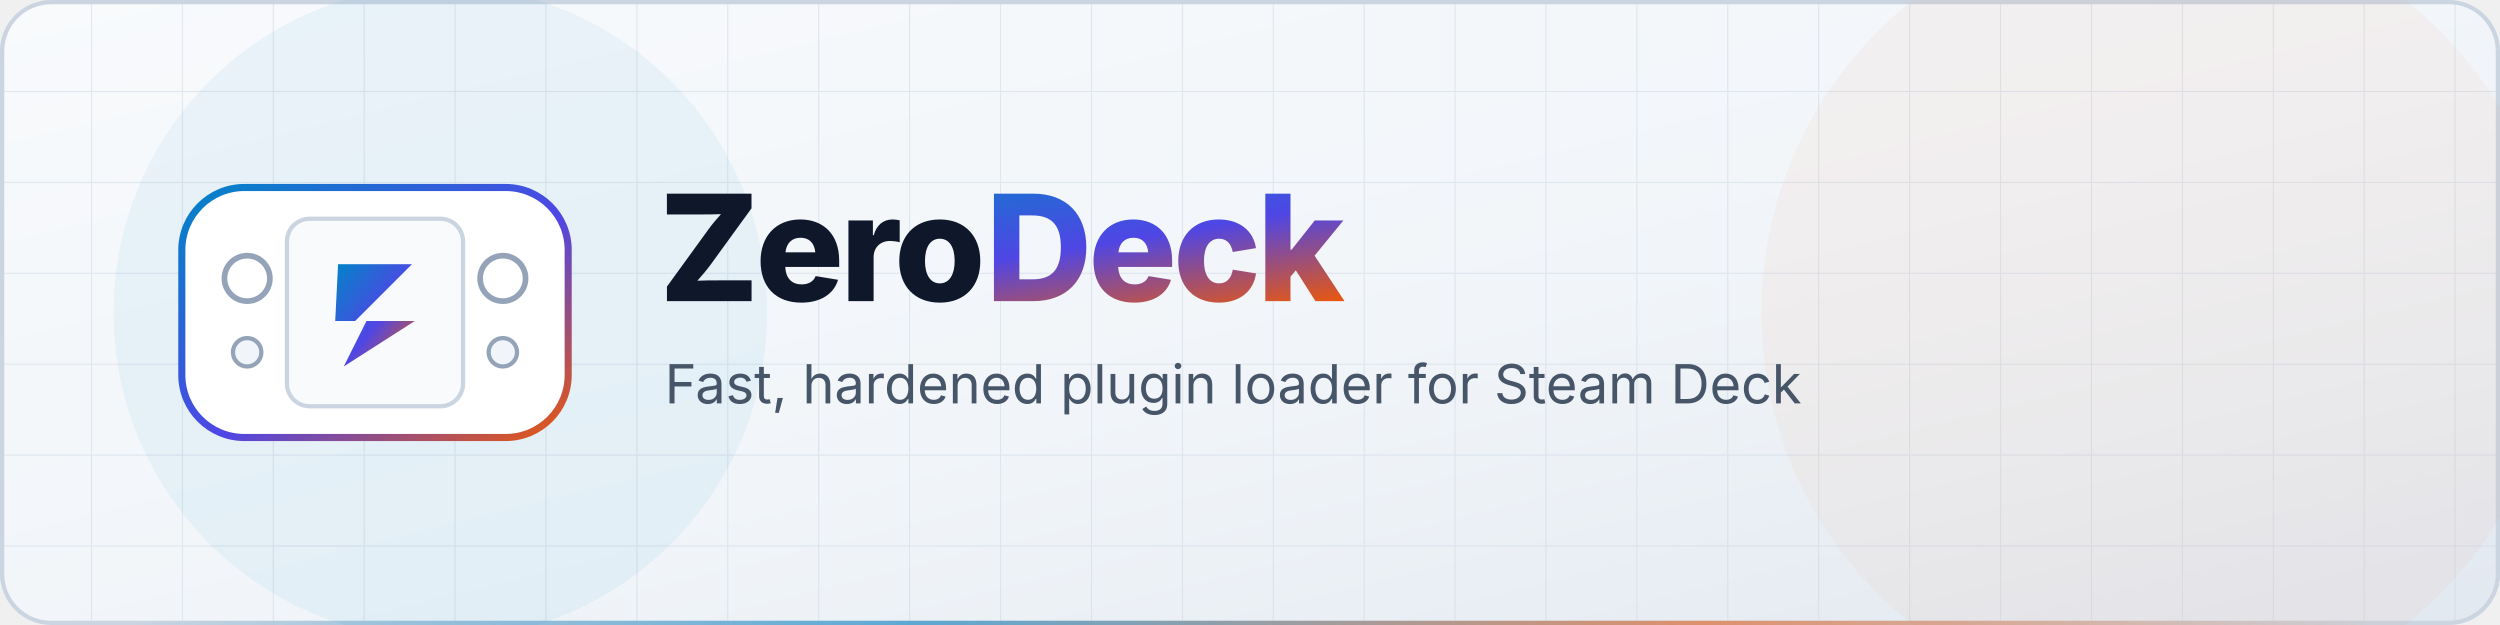
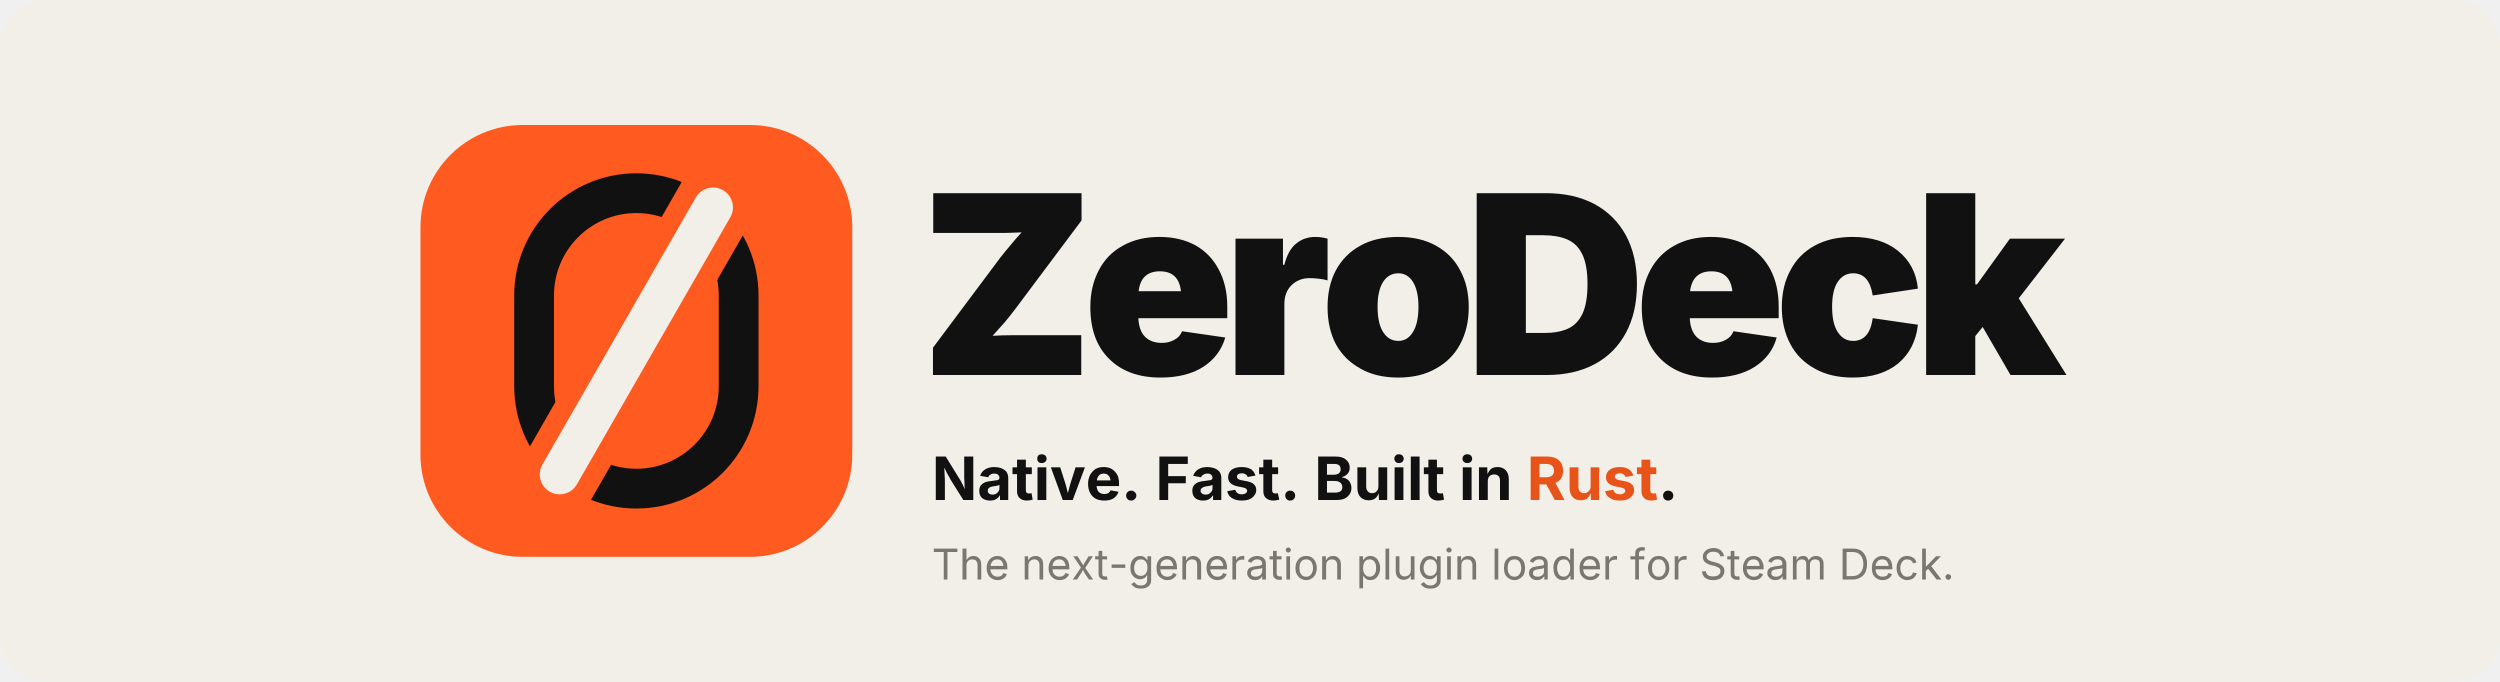
- <svg xmlns="http://www.w3.org/2000/svg" viewBox="0 0 880 220" width="880" height="220" role="img" aria-label="ZeroDeck — fast, hardened plugin loader for Steam Deck">
-   <defs>
-     <linearGradient id="bg-light" x1="0%" y1="0%" x2="100%" y2="100%">
-       <stop offset="0%" stop-color="#F8FAFC" />
-       <stop offset="55%" stop-color="#F1F5F9" />
-       <stop offset="100%" stop-color="#E2E8F0" />
-     </linearGradient>
-     <linearGradient id="accent-grad-light" x1="0%" y1="0%" x2="100%" y2="100%">
-       <stop offset="0%" stop-color="#0284C7" />
-       <stop offset="55%" stop-color="#4F46E5" />
-       <stop offset="100%" stop-color="#EA580C" />
-     </linearGradient>
-     <linearGradient id="glow-line-light" x1="0%" y1="0%" x2="100%" y2="0%">
-       <stop offset="0%" stop-color="#0284C7" stop-opacity="0" />
-       <stop offset="35%" stop-color="#0284C7" stop-opacity="0.55" />
-       <stop offset="70%" stop-color="#EA580C" stop-opacity="0.55" />
-       <stop offset="100%" stop-color="#EA580C" stop-opacity="0" />
-     </linearGradient>
-     <pattern id="grid-light" width="32" height="32" patternUnits="userSpaceOnUse">
-       <path d="M 32 0 L 0 0 0 32" fill="none" stroke="#CBD5E1" stroke-width="0.8" opacity="0.5" />
-     </pattern>
-   </defs>
-   <rect width="880" height="220" rx="18" fill="url(#bg-light)" />
-   <rect width="880" height="220" rx="18" fill="url(#grid-light)" />
-   <rect x="0.75" y="0.75" width="878.5" height="218.5" rx="17.25" fill="none" stroke="#CBD5E1" stroke-width="1.5" />
-   <circle cx="155" cy="110" r="115" fill="#0284C7" opacity="0.06" />
-   <circle cx="760" cy="110" r="140" fill="#EA580C" opacity="0.04" />
-   <g transform="translate(64, 52)">
-     <rect x="0" y="14" width="136" height="88" rx="22" fill="#FFFFFF" stroke="url(#accent-grad-light)" stroke-width="2.5" />
-     <circle cx="23" cy="46" r="8" fill="none" stroke="#94A3B8" stroke-width="2" />
-     <circle cx="23" cy="72" r="5" fill="#F1F5F9" stroke="#94A3B8" stroke-width="1.5" />
-     <circle cx="113" cy="46" r="8" fill="none" stroke="#94A3B8" stroke-width="2" />
-     <circle cx="113" cy="72" r="5" fill="#F1F5F9" stroke="#94A3B8" stroke-width="1.5" />
-     <rect x="37" y="25" width="62" height="66" rx="8" fill="#F8FAFC" stroke="#CBD5E1" stroke-width="1.5" />
-     <path d="M 55 41 L 81 41 L 61 61 L 82 61 L 57 77 L 65 61 L 54 61 Z" fill="url(#accent-grad-light)" />
+ <svg xmlns="http://www.w3.org/2000/svg" viewBox="0 0 880 240" width="880" height="240" role="img" aria-label="ZeroDeck — Native. Fast. Built in Rust. The next-generation plugin loader for Steam Deck.">
+   <rect width="880" height="240" rx="16" fill="#F2EFE8" />
+   <g transform="translate(148 44) scale(1)">
+     <mask id="zd-light-gap" maskUnits="userSpaceOnUse" x="0" y="0" width="152" height="152">
+       <rect width="152" height="152" fill="#fff" />
+       <line x1="107" y1="22" x2="45" y2="130" stroke="#000" stroke-width="28" stroke-linecap="round" />
+     </mask>
+     <rect width="152" height="152" rx="36" fill="#FF5A1F" />
+     <rect x="40" y="24" width="72" height="104" rx="36" fill="none" stroke="#111111" stroke-width="14" mask="url(#zd-light-gap)" />
+     <line x1="103" y1="29" x2="49" y2="123" stroke="#F2EFE8" stroke-width="14" stroke-linecap="round" />
  </g>
-   <text x="232" y="106" font-family="-apple-system, BlinkMacSystemFont, 'Segoe UI', Inter, Roboto, Helvetica, Arial, sans-serif" font-size="52" font-weight="800" letter-spacing="-1.4" fill="#0F172A">
-     Zero<tspan fill="url(#accent-grad-light)">Deck</tspan>
-   </text>
-   <text x="234" y="142" font-family="-apple-system, BlinkMacSystemFont, 'Segoe UI', Inter, Roboto, Helvetica, Arial, sans-serif" font-size="19" font-weight="400" fill="#475569">
-     Fast, hardened plugin loader for Steam Deck
-   </text>
-   <rect x="48" y="218.5" width="784" height="1.5" fill="url(#glow-line-light)" />
+   <path fill="#111111" d="M328.4 132V122.4L352.1 90.7Q353.8 88.5 355.7 86.3Q357.6 84 359.6 81.8Q356.7 81.9 353.8 82Q350.9 82 348.1 82H328.5V68H380.7V77.6L357.5 108.6Q355.7 111 353.7 113.4Q351.6 115.8 349.4 118.2Q352.7 118 356 118Q359.2 118 362.5 118H380.6V132ZM408.5 132.9Q397 132.9 390.4 126.3Q383.8 119.8 383.8 108.1Q383.8 100.7 386.8 95.1Q389.7 89.5 395.2 86.5Q400.7 83.4 408.1 83.4Q415.3 83.4 420.7 86.3Q426.1 89.3 429 94.9Q432 100.4 432 108V112H400.7Q400.9 116.4 403.1 118.6Q405.3 120.7 408.9 120.7Q411.5 120.7 413.4 119.6Q415.3 118.6 416.1 116.6L431.3 118.8Q429.4 125.3 423.6 129.1Q417.7 132.9 408.5 132.9ZM400.8 102.5H415.7Q414.9 95.5 408.3 95.5Q401.6 95.5 400.8 102.5ZM434.9 132V84H451.6V93.2H452.1Q453.4 88 456.3 85.7Q459.1 83.4 463 83.4Q465.1 83.4 467.3 84V98.7Q466 98.3 464.2 98.1Q462.3 97.9 461 97.9Q457.2 97.9 454.6 100.4Q452.1 102.9 452.1 107V132ZM492.2 132.9Q484.3 132.9 478.8 129.7Q473.2 126.6 470.2 121.1Q467.3 115.5 467.3 108.1Q467.3 100.7 470.2 95.2Q473.2 89.6 478.8 86.5Q484.3 83.4 492.2 83.4Q500 83.4 505.5 86.5Q511.1 89.6 514 95.2Q517 100.7 517 108.1Q517 115.5 514 121.1Q511.1 126.6 505.5 129.7Q500 132.9 492.2 132.9ZM492.2 120Q495.5 120 497.4 116.8Q499.3 113.7 499.3 108Q499.3 102.4 497.4 99.3Q495.5 96.2 492.2 96.2Q488.8 96.2 486.8 99.3Q484.9 102.4 484.9 108Q484.9 113.7 486.8 116.8Q488.8 120 492.2 120ZM544.4 132H519.8V68H544.2Q554 68 561.2 71.8Q568.4 75.7 572.3 82.8Q576.2 90 576.2 100Q576.2 110 572.3 117.2Q568.4 124.4 561.3 128.2Q554.2 132 544.4 132ZM537.1 117.2H543.7Q548.5 117.2 551.9 115.7Q555.2 114.2 557 110.5Q558.8 106.7 558.8 100Q558.8 93.3 557 89.6Q555.2 85.8 551.7 84.3Q548.2 82.8 543.2 82.8H537.1ZM602.6 132.9Q591.1 132.9 584.5 126.3Q577.9 119.8 577.9 108.1Q577.9 100.7 580.9 95.1Q583.9 89.5 589.3 86.5Q594.8 83.4 602.2 83.4Q609.5 83.4 614.8 86.3Q620.2 89.3 623.2 94.9Q626.1 100.4 626.1 108V112H594.8Q595 116.4 597.2 118.6Q599.4 120.7 603 120.7Q605.6 120.7 607.5 119.6Q609.4 118.6 610.2 116.6L625.4 118.8Q623.6 125.3 617.7 129.1Q611.8 132.9 602.6 132.9ZM594.9 102.5H609.8Q609 95.5 602.4 95.5Q595.8 95.5 594.9 102.5ZM652.1 132.9Q644.3 132.9 638.7 129.7Q633.1 126.6 630.2 121.1Q627.2 115.5 627.2 108.1Q627.2 100.7 630.2 95.2Q633.1 89.6 638.7 86.5Q644.3 83.4 652.1 83.4Q662 83.4 668.1 88.3Q674.3 93.3 675.1 101.6L659.2 104Q658 96.2 652.3 96.2Q648.9 96.2 646.9 99.2Q644.9 102.1 644.9 108Q644.9 113.9 646.9 116.9Q648.9 120 652.3 120Q658.1 120 659.2 112L675.1 114.3Q674.2 122.8 668.2 127.9Q662.1 132.9 652.1 132.9ZM678 132V68H695.3V100.1H695.9L707.5 84H726.9L710.6 105L727.4 132H707.7L697.9 115.1L695.3 118.3V132Z" />
+   <path fill="#111111" d="M329.4 176V160.7H332.9L337.7 168.5Q338.2 169.2 338.6 170.1Q339.1 171 339.6 172.2Q339.5 171.1 339.5 169.9Q339.4 168.8 339.4 168.1V160.7H342.6V176H339.1L334.7 169Q334.3 168.3 334 167.7Q333.6 167 333.2 166.3Q332.9 165.5 332.4 164.6Q332.5 166 332.5 167.1Q332.6 168.3 332.6 169V176ZM348.5 176.2Q346.9 176.2 345.8 175.4Q344.7 174.5 344.7 172.8Q344.7 171.5 345.3 170.8Q345.9 170.1 346.9 169.7Q347.9 169.4 349 169.3Q350.5 169.1 351.2 169Q351.8 168.8 351.8 168.2V168.2Q351.8 167.5 351.3 167.1Q350.9 166.7 350 166.7Q349.1 166.7 348.6 167.1Q348 167.4 347.9 168L345 167.5Q345.5 166 346.8 165.2Q348.1 164.4 350 164.4Q351.3 164.4 352.4 164.8Q353.5 165.2 354.2 166Q354.9 166.9 354.9 168.3V176H352V174.4H351.9Q351.5 175.2 350.6 175.7Q349.8 176.2 348.5 176.2ZM349.4 174.1Q350.5 174.1 351.1 173.4Q351.8 172.8 351.8 171.9V170.7Q351.6 170.8 351.2 170.9Q350.8 171 350.4 171.1Q349.9 171.1 349.6 171.2Q348.7 171.3 348.2 171.7Q347.7 172 347.7 172.7Q347.7 173.4 348.1 173.7Q348.6 174.1 349.4 174.1ZM363.2 164.5V166.9H361.1V172.6Q361.1 173.7 362.1 173.7Q362.3 173.7 362.6 173.7Q362.9 173.6 363.1 173.6L363.5 175.9Q363 176 362.5 176.1Q362 176.2 361.5 176.2Q359.8 176.2 358.9 175.3Q358 174.5 358 172.9V166.9H356.4V164.5H358V161.8H361.1V164.5ZM365.2 176V164.5H368.3V176ZM366.7 163Q366 163 365.5 162.6Q365.1 162.1 365.1 161.5Q365.1 160.8 365.5 160.3Q366 159.9 366.7 159.9Q367.4 159.9 367.9 160.3Q368.4 160.8 368.4 161.5Q368.4 162.1 367.9 162.6Q367.4 163 366.7 163ZM374.1 176 369.9 164.5H373.2L375.1 170.5Q375.3 171.3 375.5 172Q375.7 172.8 375.9 173.6Q376.1 172.8 376.3 172Q376.5 171.3 376.7 170.5L378.6 164.5H381.9L377.6 176ZM388.7 176.2Q386.9 176.2 385.6 175.5Q384.4 174.8 383.7 173.5Q383 172.1 383 170.3Q383 168.6 383.7 167.2Q384.4 165.9 385.6 165.1Q386.8 164.4 388.5 164.4Q390 164.4 391.2 165Q392.4 165.7 393.2 167Q393.9 168.2 393.9 170.2V171.1H386Q386.1 172.5 386.8 173.2Q387.6 173.9 388.7 173.9Q389.5 173.9 390.1 173.6Q390.7 173.2 390.9 172.6L393.7 173.1Q393.3 174.5 392 175.4Q390.7 176.2 388.7 176.2ZM386.1 169.1H390.9Q390.8 168 390.2 167.4Q389.6 166.7 388.5 166.7Q387.4 166.7 386.8 167.4Q386.2 168.1 386.1 169.1ZM398.2 176.2Q397.4 176.2 396.9 175.7Q396.4 175.2 396.4 174.4Q396.4 173.7 396.9 173.2Q397.4 172.7 398.2 172.7Q398.9 172.7 399.4 173.2Q400 173.7 400 174.4Q400 175.2 399.4 175.7Q398.9 176.2 398.2 176.2ZM408.1 176V160.7H418.1V163.3H411.2V167.6H417.4V170.1H411.2V176ZM423.5 176.2Q421.9 176.2 420.8 175.4Q419.7 174.5 419.7 172.8Q419.7 171.5 420.3 170.8Q420.9 170.1 421.9 169.7Q422.9 169.4 424 169.3Q425.5 169.1 426.1 169Q426.8 168.8 426.8 168.2V168.2Q426.8 167.5 426.3 167.1Q425.9 166.7 425 166.7Q424.1 166.7 423.6 167.1Q423 167.4 422.8 168L420 167.5Q420.5 166 421.8 165.2Q423.1 164.4 425 164.4Q426.2 164.4 427.4 164.8Q428.5 165.2 429.2 166Q429.9 166.9 429.9 168.3V176H427V174.4H426.9Q426.4 175.2 425.6 175.7Q424.8 176.2 423.5 176.2ZM424.4 174.1Q425.5 174.1 426.1 173.4Q426.8 172.8 426.8 171.9V170.7Q426.6 170.8 426.2 170.9Q425.8 171 425.3 171.1Q424.9 171.1 424.5 171.2Q423.7 171.3 423.2 171.7Q422.6 172 422.6 172.7Q422.6 173.4 423.1 173.7Q423.6 174.1 424.4 174.1ZM437.1 176.2Q435 176.2 433.6 175.3Q432.3 174.5 432 172.9L434.8 172.4Q435.3 174 437.1 174Q438 174 438.5 173.6Q439 173.3 439 172.8Q439 171.9 437.6 171.6L435.6 171.2Q432.3 170.5 432.3 168Q432.3 166.3 433.6 165.3Q434.9 164.4 437.1 164.4Q439.1 164.4 440.4 165.2Q441.6 166.1 441.9 167.4L439.2 167.9Q439 167.3 438.5 167Q438 166.6 437.1 166.6Q436.4 166.6 435.9 166.9Q435.4 167.2 435.4 167.8Q435.4 168.2 435.7 168.5Q436 168.8 436.8 169L438.9 169.4Q442.2 170 442.2 172.5Q442.2 173.6 441.5 174.4Q440.9 175.3 439.7 175.8Q438.5 176.2 437.1 176.2ZM449.9 164.5V166.9H447.8V172.6Q447.8 173.7 448.9 173.7Q449 173.7 449.3 173.7Q449.7 173.6 449.8 173.6L450.3 175.9Q449.8 176 449.2 176.1Q448.7 176.2 448.3 176.2Q446.6 176.2 445.6 175.3Q444.7 174.5 444.7 172.9V166.9H443.2V164.5H444.7V161.8H447.8V164.5ZM454.1 176.2Q453.4 176.2 452.9 175.7Q452.4 175.2 452.4 174.4Q452.4 173.7 452.9 173.2Q453.4 172.7 454.1 172.7Q454.9 172.7 455.4 173.2Q455.9 173.7 455.9 174.4Q455.9 175.2 455.4 175.7Q454.9 176.2 454.1 176.2ZM464 176V160.7H470.1Q472.6 160.7 473.8 161.8Q475.1 162.9 475.1 164.6Q475.1 166 474.3 166.8Q473.5 167.7 472.4 167.9V168.1Q473.2 168.1 474 168.6Q474.8 169 475.2 169.8Q475.7 170.7 475.7 171.8Q475.7 173 475.1 173.9Q474.5 174.9 473.3 175.5Q472.2 176 470.5 176ZM467.1 173.4H469.8Q471.2 173.4 471.9 172.9Q472.5 172.4 472.5 171.5Q472.5 170.5 471.8 169.9Q471.1 169.3 469.9 169.3H467.1ZM467.1 167.1H469.6Q470.6 167.1 471.3 166.6Q471.9 166.1 471.9 165.2Q471.9 164.3 471.4 163.8Q470.8 163.3 469.7 163.3H467.1ZM481.8 176.1Q480 176.1 478.9 175Q477.8 173.8 477.8 171.8V164.5H480.9V171.3Q480.9 172.4 481.5 173Q482 173.6 483 173.6Q484 173.6 484.6 172.9Q485.2 172.3 485.2 171.2V164.5H488.3V176H485.4L485.3 173.6Q484.9 174.8 484 175.5Q483.1 176.1 481.8 176.1ZM490.9 176V164.5H494V176ZM492.4 163Q491.7 163 491.3 162.6Q490.8 162.1 490.8 161.5Q490.8 160.8 491.3 160.3Q491.7 159.9 492.4 159.9Q493.1 159.9 493.6 160.3Q494.1 160.8 494.1 161.5Q494.1 162.1 493.6 162.6Q493.1 163 492.4 163ZM499.7 160.7V176H496.6V160.7ZM508 164.5V166.9H505.8V172.6Q505.8 173.7 506.9 173.7Q507.1 173.7 507.4 173.7Q507.7 173.6 507.9 173.6L508.3 175.9Q507.8 176 507.3 176.1Q506.8 176.2 506.3 176.2Q504.6 176.2 503.7 175.3Q502.8 174.5 502.8 172.9V166.9H501.2V164.5H502.8V161.8H505.8V164.5ZM514.9 176V164.5H518V176ZM516.5 163Q515.8 163 515.3 162.6Q514.8 162.1 514.8 161.5Q514.8 160.8 515.3 160.3Q515.8 159.9 516.5 159.9Q517.2 159.9 517.7 160.3Q518.2 160.8 518.2 161.5Q518.2 162.1 517.7 162.6Q517.2 163 516.5 163ZM523.7 169.4V176H520.6V164.5H523.5L523.6 166.9Q524.1 165.7 524.9 165Q525.8 164.4 527.2 164.4Q528.9 164.4 530 165.5Q531.1 166.7 531.1 168.7V176H528V169.2Q528 168.2 527.5 167.6Q526.9 167 525.9 167Q525 167 524.3 167.6Q523.7 168.2 523.7 169.4ZM587.2 176.2Q586.4 176.2 585.9 175.7Q585.4 175.2 585.4 174.4Q585.4 173.7 585.9 173.2Q586.4 172.7 587.2 172.7Q587.9 172.7 588.5 173.2Q589 173.7 589 174.4Q589 175.2 588.5 175.7Q587.9 176.2 587.2 176.2Z" />
+   <path fill="#E8531A" d="M538.8 176V160.7H544.7Q547.3 160.7 548.8 162.1Q550.2 163.4 550.2 165.7Q550.2 167.3 549.5 168.4Q548.8 169.5 547.5 170L550.7 176H547.3L544.3 170.5H541.9V176ZM541.9 168H544.1Q547 168 547 165.7Q547 164.5 546.3 163.9Q545.6 163.3 544.1 163.3H541.9ZM556.4 176.1Q554.6 176.1 553.6 175Q552.5 173.8 552.5 171.8V164.5H555.6V171.3Q555.6 172.4 556.1 173Q556.7 173.6 557.6 173.6Q558.6 173.6 559.2 172.9Q559.9 172.3 559.9 171.2V164.5H562.9V176H560L560 173.6Q559.5 174.8 558.6 175.5Q557.7 176.1 556.4 176.1ZM570.1 176.2Q568 176.2 566.7 175.3Q565.3 174.5 565 172.9L567.9 172.4Q568.3 174 570.2 174Q571.1 174 571.6 173.6Q572.1 173.3 572.1 172.8Q572.1 171.9 570.6 171.6L568.6 171.2Q565.3 170.5 565.3 168Q565.3 166.3 566.7 165.3Q568 164.4 570.2 164.4Q572.2 164.4 573.4 165.2Q574.6 166.1 574.9 167.4L572.2 167.9Q572 167.3 571.5 167Q571 166.6 570.2 166.6Q569.4 166.6 568.9 166.9Q568.4 167.2 568.4 167.8Q568.4 168.2 568.7 168.5Q569.1 168.8 569.9 169L572 169.4Q575.2 170 575.2 172.5Q575.2 173.6 574.6 174.4Q573.9 175.3 572.8 175.8Q571.6 176.2 570.1 176.2ZM583 164.5V166.9H580.9V172.6Q580.9 173.7 581.9 173.7Q582.1 173.7 582.4 173.7Q582.7 173.6 582.9 173.6L583.3 175.9Q582.8 176 582.3 176.1Q581.8 176.2 581.3 176.2Q579.6 176.2 578.7 175.3Q577.8 174.5 577.8 172.9V166.9H576.2V164.5H577.8V161.8H580.9V164.5Z" />
+   <path fill="#7A776F" d="M328.7 194.3V193.1H337V194.3H333.5V204H332.2V194.3ZM340.2 199.1V204H338.8V193.1H340.2V197.2Q340.6 196.4 341.2 196.1Q341.8 195.7 342.6 195.7Q343.9 195.7 344.6 196.5Q345.4 197.2 345.4 198.8V204H344.1V198.9Q344.1 198 343.6 197.4Q343.1 196.9 342.2 196.9Q341.3 196.9 340.7 197.5Q340.2 198 340.2 199.1ZM351.2 204.2Q350 204.2 349.1 203.6Q348.2 203.1 347.8 202.2Q347.3 201.2 347.3 200Q347.3 198.7 347.8 197.8Q348.2 196.8 349.1 196.3Q349.9 195.7 351 195.7Q351.6 195.7 352.3 195.9Q352.9 196.1 353.4 196.6Q353.9 197.1 354.3 197.9Q354.6 198.7 354.6 199.8V200.4H348.6Q348.7 201.6 349.4 202.3Q350.1 203 351.2 203Q351.9 203 352.4 202.7Q352.9 202.4 353.2 201.7L354.4 202.1Q354.1 203 353.3 203.6Q352.4 204.2 351.2 204.2ZM348.7 199.2H353.2Q353.1 198.2 352.6 197.5Q352 196.9 351 196.9Q350.3 196.9 349.8 197.2Q349.3 197.5 349 198.1Q348.7 198.6 348.7 199.2ZM362 199.1V204H360.7V195.8H361.9L361.9 197.3Q362.3 196.5 363 196.1Q363.6 195.7 364.5 195.7Q365.7 195.7 366.5 196.5Q367.2 197.2 367.2 198.8V204H365.9V198.9Q365.9 198 365.4 197.4Q364.9 196.9 364.1 196.9Q363.2 196.9 362.6 197.5Q362 198 362 199.1ZM373 204.2Q371.8 204.2 370.9 203.6Q370.1 203.1 369.6 202.2Q369.1 201.2 369.1 200Q369.1 198.7 369.6 197.8Q370 196.8 370.9 196.3Q371.7 195.7 372.8 195.7Q373.5 195.7 374.1 195.9Q374.7 196.1 375.3 196.6Q375.8 197.1 376.1 197.9Q376.4 198.7 376.4 199.8V200.4H370.5Q370.5 201.6 371.2 202.3Q371.9 203 373 203Q373.7 203 374.2 202.7Q374.8 202.4 375 201.7L376.3 202.1Q376 203 375.1 203.6Q374.2 204.2 373 204.2ZM370.5 199.2H375.1Q375 198.2 374.4 197.5Q373.8 196.9 372.8 196.9Q372.1 196.9 371.6 197.2Q371.1 197.5 370.8 198.1Q370.5 198.6 370.5 199.2ZM377.6 204 380.5 199.8 377.8 195.8H379.3L380.3 197.4Q380.6 197.8 380.8 198.2Q381 198.6 381.3 199Q381.5 198.6 381.7 198.2Q381.9 197.8 382.2 197.4L383.2 195.8H384.7L382 199.9L384.8 204H383.3L382.1 202.2Q381.8 201.7 381.6 201.4Q381.4 201 381.2 200.6Q381 201 380.8 201.4Q380.6 201.7 380.3 202.2L379.1 204ZM389.7 195.8V196.9H388V201.9Q388 202.4 388.2 202.7Q388.5 202.9 389 202.9Q389.1 202.9 389.3 202.9Q389.5 202.9 389.6 202.8L389.9 204Q389.7 204 389.5 204.1Q389.2 204.1 388.9 204.1Q387.9 204.1 387.3 203.5Q386.7 203 386.7 202V196.9H385.5V195.8H386.7V193.9H388V195.8ZM396.1 198.7V199.9H391.3V198.7ZM401.6 207.2Q400.2 207.2 399.4 206.7Q398.6 206.2 398.2 205.6L399.3 204.9Q399.5 205.1 399.7 205.4Q400 205.7 400.4 205.9Q400.9 206.1 401.6 206.1Q402.6 206.1 403.2 205.6Q403.8 205.1 403.8 204.1V202.5H403.7Q403.6 202.7 403.3 203.1Q403.1 203.4 402.6 203.6Q402.1 203.9 401.3 203.9Q400.4 203.9 399.6 203.4Q398.8 202.9 398.3 202Q397.9 201.2 397.9 199.9Q397.9 198.6 398.3 197.7Q398.8 196.7 399.6 196.2Q400.3 195.7 401.4 195.7Q402.2 195.7 402.6 196Q403.1 196.2 403.4 196.6Q403.6 196.9 403.8 197.1H403.9V195.8H405.2V204.2Q405.2 205.3 404.7 205.9Q404.2 206.6 403.4 206.9Q402.6 207.2 401.6 207.2ZM401.6 202.7Q402.7 202.7 403.3 201.9Q403.9 201.2 403.9 199.8Q403.9 198.5 403.3 197.7Q402.7 196.9 401.6 196.9Q400.8 196.9 400.3 197.3Q399.7 197.7 399.5 198.4Q399.2 199 399.2 199.8Q399.2 201.1 399.8 201.9Q400.4 202.7 401.6 202.7ZM410.9 204.2Q409.7 204.2 408.9 203.6Q408 203.1 407.5 202.2Q407.1 201.2 407.1 200Q407.1 198.7 407.5 197.8Q408 196.8 408.8 196.3Q409.7 195.7 410.8 195.7Q411.4 195.7 412 195.9Q412.7 196.1 413.2 196.6Q413.7 197.1 414 197.9Q414.3 198.7 414.3 199.8V200.4H408.4Q408.5 201.6 409.1 202.3Q409.8 203 410.9 203Q411.6 203 412.2 202.7Q412.7 202.4 412.9 201.7L414.2 202.1Q413.9 203 413 203.6Q412.2 204.2 410.9 204.2ZM408.4 199.2H413Q412.9 198.2 412.3 197.5Q411.8 196.9 410.8 196.9Q410.1 196.9 409.6 197.2Q409 197.5 408.7 198.1Q408.5 198.6 408.4 199.2ZM417.5 199.1V204H416.2V195.8H417.5L417.5 197.3Q417.9 196.5 418.5 196.1Q419.2 195.7 420 195.7Q421.2 195.7 422 196.5Q422.8 197.2 422.8 198.8V204H421.4V198.9Q421.4 198 421 197.4Q420.5 196.9 419.6 196.9Q418.7 196.9 418.1 197.5Q417.5 198 417.5 199.1ZM428.5 204.2Q427.3 204.2 426.5 203.6Q425.6 203.1 425.2 202.2Q424.7 201.2 424.7 200Q424.7 198.7 425.1 197.8Q425.6 196.8 426.4 196.3Q427.3 195.7 428.4 195.7Q429 195.7 429.7 195.9Q430.3 196.1 430.8 196.6Q431.3 197.1 431.6 197.9Q431.9 198.7 431.9 199.8V200.4H426Q426.1 201.6 426.8 202.3Q427.4 203 428.5 203Q429.3 203 429.8 202.7Q430.3 202.4 430.5 201.7L431.8 202.1Q431.5 203 430.7 203.6Q429.8 204.2 428.5 204.2ZM426 199.2H430.6Q430.5 198.2 429.9 197.5Q429.4 196.9 428.4 196.9Q427.7 196.9 427.2 197.2Q426.6 197.5 426.4 198.1Q426.1 198.6 426 199.2ZM433.8 204V195.8H435.1V197.1H435.2Q435.4 196.4 436 196.1Q436.6 195.7 437.3 195.7Q437.5 195.7 437.7 195.7Q437.9 195.7 438 195.7V197Q437.9 197 437.7 197Q437.5 197 437.2 197Q436.3 197 435.7 197.5Q435.1 198 435.1 198.9V204ZM441.8 204.2Q441 204.2 440.4 203.9Q439.7 203.6 439.4 203Q439 202.5 439 201.7Q439 201 439.3 200.5Q439.5 200.1 440 199.8Q440.5 199.6 441 199.5Q441.6 199.3 442.2 199.3Q442.9 199.2 443.4 199.1Q443.8 199.1 444 198.9Q444.3 198.8 444.3 198.5V198.5Q444.3 197.7 443.8 197.3Q443.4 196.9 442.6 196.9Q441.7 196.9 441.2 197.3Q440.7 197.6 440.5 198.1L439.2 197.6Q439.5 196.9 440.1 196.5Q440.6 196.1 441.2 195.9Q441.9 195.7 442.5 195.7Q442.9 195.7 443.4 195.8Q444 195.9 444.5 196.2Q444.9 196.5 445.3 197.1Q445.6 197.6 445.6 198.6V204H444.3V202.9H444.2Q444.1 203.2 443.8 203.5Q443.4 203.8 443 204Q442.5 204.2 441.8 204.2ZM442 203Q442.7 203 443.2 202.7Q443.7 202.5 444 202Q444.3 201.5 444.3 201V199.9Q444.2 200 443.9 200.1Q443.6 200.2 443.3 200.2Q442.9 200.3 442.6 200.3Q442.3 200.4 442.1 200.4Q441.6 200.4 441.2 200.6Q440.8 200.7 440.6 201Q440.3 201.3 440.3 201.7Q440.3 202.4 440.8 202.7Q441.3 203 442 203ZM451.1 195.8V196.9H449.4V201.9Q449.4 202.4 449.7 202.7Q449.9 202.9 450.4 202.9Q450.5 202.9 450.7 202.9Q450.9 202.9 451.1 202.8L451.3 204Q451.1 204 450.9 204.1Q450.6 204.1 450.4 204.1Q449.3 204.1 448.7 203.5Q448.1 203 448.1 202V196.9H446.9V195.8H448.1V193.9H449.4V195.8ZM452.8 204V195.8H454.1V204ZM453.5 194.5Q453.1 194.5 452.8 194.2Q452.6 194 452.6 193.6Q452.6 193.2 452.8 193Q453.1 192.7 453.5 192.7Q453.9 192.7 454.1 193Q454.4 193.2 454.4 193.6Q454.4 194 454.1 194.2Q453.9 194.5 453.5 194.5ZM459.8 204.2Q458.7 204.2 457.8 203.6Q457 203.1 456.5 202.2Q456 201.2 456 200Q456 198.7 456.5 197.7Q457 196.8 457.8 196.2Q458.7 195.7 459.8 195.7Q460.9 195.7 461.7 196.2Q462.6 196.8 463 197.7Q463.5 198.7 463.5 200Q463.5 201.2 463 202.2Q462.6 203.1 461.7 203.6Q460.9 204.2 459.8 204.2ZM459.8 203Q460.6 203 461.1 202.6Q461.7 202.1 461.9 201.5Q462.2 200.8 462.2 200Q462.2 199.1 461.9 198.4Q461.7 197.7 461.1 197.3Q460.6 196.9 459.8 196.9Q458.9 196.9 458.4 197.3Q457.9 197.7 457.6 198.4Q457.4 199.1 457.4 200Q457.4 200.8 457.6 201.5Q457.9 202.1 458.4 202.6Q458.9 203 459.8 203ZM466.8 199.1V204H465.4V195.8H466.7L466.7 197.3Q467.1 196.5 467.7 196.1Q468.4 195.7 469.2 195.7Q470.5 195.7 471.2 196.5Q472 197.2 472 198.8V204H470.7V198.9Q470.7 198 470.2 197.4Q469.7 196.9 468.8 196.9Q467.9 196.9 467.3 197.5Q466.8 198 466.8 199.1ZM478.5 207.1V195.8H479.8V197.1H479.9Q480.1 196.9 480.3 196.6Q480.6 196.2 481 196Q481.5 195.7 482.3 195.7Q483.3 195.7 484.1 196.2Q484.9 196.7 485.3 197.7Q485.8 198.6 485.8 199.9Q485.8 201.2 485.3 202.2Q484.9 203.1 484.1 203.7Q483.3 204.2 482.3 204.2Q481.5 204.2 481.1 203.9Q480.6 203.6 480.3 203.3Q480.1 203 479.9 202.7H479.8V207.1ZM482.1 203Q482.9 203 483.4 202.6Q483.9 202.2 484.2 201.5Q484.4 200.8 484.4 199.9Q484.4 199.1 484.2 198.4Q483.9 197.7 483.4 197.3Q482.9 196.9 482.1 196.9Q481 196.9 480.4 197.7Q479.8 198.6 479.8 199.9Q479.8 201.3 480.4 202.1Q481 203 482.1 203ZM489 193.1V204H487.7V193.1ZM494.1 204.1Q492.9 204.1 492.1 203.3Q491.3 202.6 491.3 201V195.8H492.6V200.9Q492.6 201.8 493.1 202.4Q493.6 202.9 494.5 202.9Q495.4 202.9 496 202.3Q496.6 201.8 496.6 200.7V195.8H497.9V204H496.6V202.5Q496.2 203.4 495.6 203.7Q494.9 204.1 494.1 204.1ZM503.5 207.2Q502.2 207.2 501.3 206.7Q500.5 206.2 500.1 205.6L501.2 204.9Q501.4 205.1 501.7 205.4Q501.9 205.7 502.4 205.9Q502.8 206.1 503.5 206.1Q504.5 206.1 505.1 205.6Q505.8 205.1 505.8 204.1V202.5H505.6Q505.5 202.7 505.2 203.1Q505 203.4 504.5 203.6Q504.1 203.9 503.3 203.9Q502.3 203.9 501.5 203.4Q500.7 202.9 500.3 202Q499.8 201.2 499.8 199.9Q499.8 198.6 500.3 197.7Q500.7 196.7 501.5 196.2Q502.3 195.7 503.3 195.7Q504.1 195.7 504.6 196Q505 196.2 505.3 196.6Q505.5 196.9 505.7 197.1H505.8V195.8H507.1V204.2Q507.1 205.3 506.6 205.9Q506.1 206.6 505.3 206.9Q504.5 207.2 503.5 207.2ZM503.5 202.7Q504.6 202.7 505.2 201.9Q505.8 201.2 505.8 199.8Q505.8 198.5 505.2 197.7Q504.6 196.9 503.5 196.9Q502.7 196.9 502.2 197.3Q501.7 197.7 501.4 198.4Q501.1 199 501.1 199.8Q501.1 201.1 501.7 201.9Q502.3 202.7 503.5 202.7ZM509.4 204V195.8H510.7V204ZM510.1 194.5Q509.7 194.5 509.4 194.2Q509.1 194 509.1 193.6Q509.1 193.2 509.4 193Q509.7 192.7 510.1 192.7Q510.4 192.7 510.7 193Q511 193.2 511 193.6Q511 194 510.7 194.2Q510.4 194.5 510.1 194.5ZM514.4 199.1V204H513V195.8H514.3L514.3 197.3Q514.7 196.5 515.3 196.1Q516 195.7 516.8 195.7Q518.1 195.7 518.8 196.5Q519.6 197.2 519.6 198.8V204H518.3V198.9Q518.3 198 517.8 197.4Q517.3 196.9 516.4 196.9Q515.5 196.9 514.9 197.5Q514.4 198 514.4 199.1ZM527.4 193.1V204H526.1V193.1ZM533.1 204.2Q532 204.2 531.1 203.6Q530.3 203.1 529.8 202.2Q529.4 201.2 529.4 200Q529.4 198.7 529.8 197.7Q530.3 196.8 531.1 196.2Q532 195.7 533.1 195.7Q534.2 195.7 535 196.2Q535.9 196.8 536.4 197.7Q536.8 198.7 536.8 200Q536.8 201.2 536.4 202.2Q535.9 203.1 535 203.6Q534.2 204.2 533.1 204.2ZM533.1 203Q533.9 203 534.4 202.6Q535 202.1 535.2 201.5Q535.5 200.8 535.5 200Q535.5 199.1 535.2 198.4Q535 197.7 534.4 197.3Q533.9 196.9 533.1 196.9Q532.3 196.9 531.7 197.3Q531.2 197.7 530.9 198.4Q530.7 199.1 530.7 200Q530.7 200.8 530.9 201.5Q531.2 202.1 531.7 202.6Q532.3 203 533.1 203ZM541 204.2Q540.3 204.2 539.6 203.9Q539 203.6 538.6 203Q538.2 202.5 538.2 201.7Q538.2 201 538.5 200.5Q538.8 200.1 539.3 199.8Q539.7 199.6 540.3 199.5Q540.9 199.3 541.4 199.3Q542.2 199.2 542.6 199.1Q543.1 199.1 543.3 198.9Q543.5 198.8 543.5 198.5V198.5Q543.5 197.7 543.1 197.3Q542.7 196.9 541.8 196.9Q540.9 196.9 540.4 197.3Q539.9 197.6 539.7 198.1L538.5 197.6Q538.8 196.9 539.3 196.5Q539.9 196.1 540.5 195.9Q541.1 195.7 541.8 195.7Q542.2 195.7 542.7 195.8Q543.2 195.9 543.7 196.2Q544.2 196.5 544.5 197.1Q544.8 197.6 544.8 198.6V204H543.6V202.9H543.5Q543.3 203.2 543 203.5Q542.7 203.8 542.2 204Q541.7 204.2 541 204.2ZM541.3 203Q542 203 542.5 202.7Q543 202.5 543.3 202Q543.5 201.5 543.5 201V199.9Q543.4 200 543.2 200.1Q542.9 200.2 542.6 200.2Q542.2 200.3 541.9 200.3Q541.6 200.4 541.4 200.4Q540.9 200.4 540.5 200.6Q540.1 200.7 539.8 201Q539.6 201.3 539.6 201.7Q539.6 202.4 540 202.7Q540.5 203 541.3 203ZM550.2 204.2Q549.2 204.2 548.4 203.7Q547.6 203.1 547.2 202.2Q546.8 201.2 546.8 199.9Q546.8 198.6 547.2 197.7Q547.7 196.7 548.4 196.2Q549.2 195.7 550.2 195.7Q551 195.7 551.5 196Q552 196.2 552.2 196.6Q552.5 196.9 552.6 197.1H552.7V193.1H554V204H552.8V202.7H552.6Q552.5 203 552.2 203.3Q552 203.6 551.5 203.9Q551 204.2 550.2 204.2ZM550.4 203Q551.5 203 552.1 202.1Q552.7 201.3 552.7 199.9Q552.7 198.6 552.1 197.7Q551.6 196.9 550.4 196.9Q549.7 196.9 549.1 197.3Q548.6 197.7 548.4 198.4Q548.1 199.1 548.1 199.9Q548.1 200.8 548.4 201.5Q548.6 202.2 549.1 202.6Q549.7 203 550.4 203ZM559.8 204.2Q558.6 204.2 557.7 203.6Q556.9 203.1 556.4 202.2Q556 201.2 556 200Q556 198.7 556.4 197.8Q556.9 196.8 557.7 196.3Q558.5 195.7 559.6 195.7Q560.3 195.7 560.9 195.9Q561.6 196.1 562.1 196.6Q562.6 197.1 562.9 197.9Q563.2 198.7 563.2 199.8V200.4H557.3Q557.3 201.6 558 202.3Q558.7 203 559.8 203Q560.5 203 561 202.7Q561.6 202.4 561.8 201.7L563.1 202.1Q562.8 203 561.9 203.6Q561 204.2 559.8 204.2ZM557.3 199.2H561.9Q561.8 198.2 561.2 197.5Q560.6 196.9 559.6 196.9Q558.9 196.9 558.4 197.2Q557.9 197.5 557.6 198.1Q557.3 198.6 557.3 199.2ZM565.1 204V195.8H566.4V197.1H566.5Q566.7 196.4 567.3 196.1Q567.8 195.7 568.6 195.7Q568.7 195.7 568.9 195.7Q569.1 195.7 569.2 195.7V197Q569.2 197 569 197Q568.7 197 568.5 197Q567.6 197 567 197.5Q566.4 198 566.4 198.9V204ZM578.8 195.8V196.9H576.9V204H575.6V196.9H573.9V195.8H575.6V194.7Q575.6 194 575.9 193.5Q576.2 193.1 576.8 192.8Q577.3 192.6 577.9 192.6Q578.4 192.6 578.7 192.7Q579 192.7 579.1 192.8L578.8 193.9Q578.6 193.9 578.5 193.8Q578.3 193.8 578 193.8Q577.4 193.8 577.2 194.1Q576.9 194.4 576.9 195V195.8ZM583.8 204.2Q582.7 204.2 581.9 203.6Q581.1 203.1 580.6 202.2Q580.1 201.2 580.1 200Q580.1 198.7 580.6 197.7Q581.1 196.8 581.9 196.2Q582.7 195.7 583.8 195.7Q585 195.7 585.8 196.2Q586.6 196.8 587.1 197.7Q587.6 198.7 587.6 200Q587.6 201.2 587.1 202.2Q586.6 203.1 585.8 203.6Q585 204.2 583.8 204.2ZM583.8 203Q584.7 203 585.2 202.6Q585.7 202.1 586 201.5Q586.3 200.8 586.3 200Q586.3 199.1 586 198.4Q585.7 197.7 585.2 197.3Q584.7 196.9 583.8 196.9Q583 196.9 582.5 197.3Q582 197.7 581.7 198.4Q581.5 199.1 581.5 200Q581.5 200.8 581.7 201.5Q582 202.1 582.5 202.6Q583 203 583.8 203ZM589.5 204V195.8H590.8V197.1H590.9Q591.1 196.4 591.7 196.1Q592.3 195.7 593 195.7Q593.1 195.7 593.3 195.7Q593.5 195.7 593.7 195.7V197Q593.6 197 593.4 197Q593.1 197 592.9 197Q592 197 591.4 197.5Q590.8 198 590.8 198.9V204ZM603 204.2Q601.3 204.2 600.2 203.4Q599.2 202.5 599.1 201.1H600.5Q600.5 201.8 600.9 202.2Q601.3 202.6 601.8 202.8Q602.4 202.9 603 202.9Q603.8 202.9 604.4 202.7Q604.9 202.5 605.3 202Q605.6 201.6 605.6 201Q605.6 200.5 605.3 200.1Q605 199.8 604.5 199.6Q604.1 199.4 603.5 199.2L602.2 198.9Q600.8 198.5 600.1 197.8Q599.4 197.1 599.4 196Q599.4 195.1 599.9 194.4Q600.4 193.7 601.2 193.3Q602.1 192.9 603.1 192.9Q604.2 192.9 605 193.3Q605.9 193.7 606.3 194.4Q606.8 195 606.8 195.8H605.5Q605.4 195 604.7 194.6Q604 194.2 603.1 194.2Q602 194.2 601.4 194.7Q600.7 195.2 600.7 195.9Q600.7 196.5 601.1 196.9Q601.4 197.2 601.9 197.4Q602.4 197.6 602.8 197.7L603.9 198Q604.3 198.1 604.9 198.3Q605.4 198.5 605.9 198.9Q606.4 199.2 606.7 199.7Q607 200.3 607 201Q607 201.9 606.5 202.6Q606.1 203.4 605.2 203.8Q604.3 204.2 603 204.2ZM612.2 195.8V196.9H610.5V201.9Q610.5 202.4 610.8 202.7Q611 202.9 611.5 202.9Q611.6 202.9 611.8 202.9Q612 202.9 612.2 202.8L612.4 204Q612.2 204 612 204.1Q611.7 204.1 611.5 204.1Q610.4 204.1 609.8 203.5Q609.2 203 609.2 202V196.9H608V195.8H609.2V193.9H610.5V195.8ZM617.3 204.2Q616.2 204.2 615.3 203.6Q614.4 203.1 614 202.2Q613.5 201.2 613.5 200Q613.5 198.7 614 197.8Q614.4 196.8 615.2 196.3Q616.1 195.7 617.2 195.7Q617.8 195.7 618.5 195.9Q619.1 196.1 619.6 196.6Q620.1 197.1 620.4 197.9Q620.8 198.7 620.8 199.8V200.4H614.8Q614.9 201.6 615.6 202.3Q616.3 203 617.4 203Q618.1 203 618.6 202.7Q619.1 202.4 619.4 201.7L620.6 202.1Q620.3 203 619.5 203.6Q618.6 204.2 617.3 204.2ZM614.8 199.2H619.4Q619.3 198.2 618.8 197.5Q618.2 196.9 617.2 196.9Q616.5 196.9 616 197.2Q615.5 197.5 615.2 198.1Q614.9 198.6 614.8 199.2ZM624.9 204.2Q624.2 204.2 623.5 203.9Q622.9 203.6 622.5 203Q622.1 202.5 622.1 201.7Q622.1 201 622.4 200.5Q622.7 200.1 623.2 199.8Q623.6 199.6 624.2 199.5Q624.8 199.3 625.3 199.3Q626.1 199.2 626.5 199.1Q627 199.1 627.2 198.9Q627.4 198.8 627.4 198.5V198.5Q627.4 197.7 627 197.3Q626.6 196.9 625.7 196.9Q624.8 196.9 624.3 197.3Q623.8 197.6 623.6 198.1L622.4 197.6Q622.7 196.9 623.2 196.5Q623.8 196.1 624.4 195.9Q625.1 195.7 625.7 195.7Q626.1 195.7 626.6 195.8Q627.1 195.9 627.6 196.2Q628.1 196.5 628.4 197.1Q628.8 197.6 628.8 198.6V204H627.5V202.9H627.4Q627.2 203.2 626.9 203.5Q626.6 203.8 626.1 204Q625.6 204.2 624.9 204.2ZM625.2 203Q625.9 203 626.4 202.7Q626.9 202.5 627.2 202Q627.4 201.5 627.4 201V199.9Q627.4 200 627.1 200.1Q626.8 200.2 626.5 200.2Q626.1 200.3 625.8 200.3Q625.5 200.4 625.3 200.4Q624.8 200.4 624.4 200.6Q624 200.7 623.7 201Q623.5 201.3 623.5 201.7Q623.5 202.4 624 202.7Q624.4 203 625.2 203ZM631.1 204V195.8H632.4L632.4 197.3Q632.7 196.5 633.3 196.1Q633.9 195.7 634.7 195.7Q635.5 195.7 636 196.1Q636.5 196.6 636.7 197.3Q637 196.6 637.7 196.1Q638.4 195.7 639.3 195.7Q640 195.7 640.6 196Q641.2 196.3 641.5 196.9Q641.9 197.5 641.9 198.5V204H640.6V198.5Q640.6 197.6 640.1 197.2Q639.6 196.9 638.9 196.9Q638.1 196.9 637.6 197.4Q637.1 197.9 637.1 198.7V204H635.8V198.4Q635.8 197.7 635.4 197.3Q634.9 196.9 634.2 196.9Q633.5 196.9 632.9 197.4Q632.4 197.9 632.4 198.8V204ZM652 204H648.6V193.1H652.1Q653.7 193.1 654.9 193.7Q656 194.4 656.6 195.6Q657.2 196.8 657.2 198.5Q657.2 200.2 656.6 201.5Q656 202.7 654.8 203.3Q653.7 204 652 204ZM650 202.8H651.9Q653.9 202.8 654.9 201.6Q655.9 200.5 655.9 198.5Q655.9 196.6 654.9 195.4Q653.9 194.3 652 194.3H650ZM662.7 204.2Q661.5 204.2 660.6 203.6Q659.8 203.1 659.3 202.2Q658.9 201.2 658.9 200Q658.9 198.7 659.3 197.8Q659.8 196.8 660.6 196.3Q661.4 195.7 662.5 195.7Q663.2 195.7 663.8 195.9Q664.5 196.1 665 196.6Q665.5 197.1 665.8 197.9Q666.1 198.7 666.1 199.8V200.4H660.2Q660.2 201.6 660.9 202.3Q661.6 203 662.7 203Q663.4 203 664 202.7Q664.5 202.4 664.7 201.7L666 202.1Q665.7 203 664.8 203.6Q664 204.2 662.7 204.2ZM660.2 199.2H664.8Q664.7 198.2 664.1 197.5Q663.6 196.9 662.5 196.9Q661.8 196.9 661.3 197.2Q660.8 197.5 660.5 198.1Q660.2 198.6 660.2 199.2ZM671.3 204.2Q670.2 204.2 669.4 203.6Q668.5 203.1 668.1 202.2Q667.6 201.2 667.6 200Q667.6 198.7 668.1 197.7Q668.5 196.8 669.4 196.2Q670.2 195.7 671.3 195.7Q672.5 195.7 673.4 196.3Q674.3 196.9 674.6 198L673.4 198.3Q673.2 197.7 672.7 197.3Q672.1 196.9 671.3 196.9Q670.5 196.9 670 197.3Q669.5 197.7 669.2 198.4Q668.9 199.1 668.9 200Q668.9 200.8 669.2 201.5Q669.5 202.1 670 202.6Q670.5 203 671.3 203Q672.2 203 672.7 202.6Q673.2 202.2 673.4 201.5L674.7 201.8Q674.3 202.9 673.4 203.6Q672.5 204.2 671.3 204.2ZM676.6 204V193.1H677.9V199.4H678L681.5 195.8H683.2L679.8 199.3L683.4 204H681.7L678.7 200.2L677.9 201V204ZM685.8 204.1Q685.4 204.1 685.1 203.8Q684.8 203.5 684.8 203.1Q684.8 202.7 685.1 202.4Q685.4 202.1 685.8 202.1Q686.2 202.1 686.5 202.4Q686.8 202.7 686.8 203.1Q686.8 203.5 686.5 203.8Q686.2 204.1 685.8 204.1Z" />
</svg>
